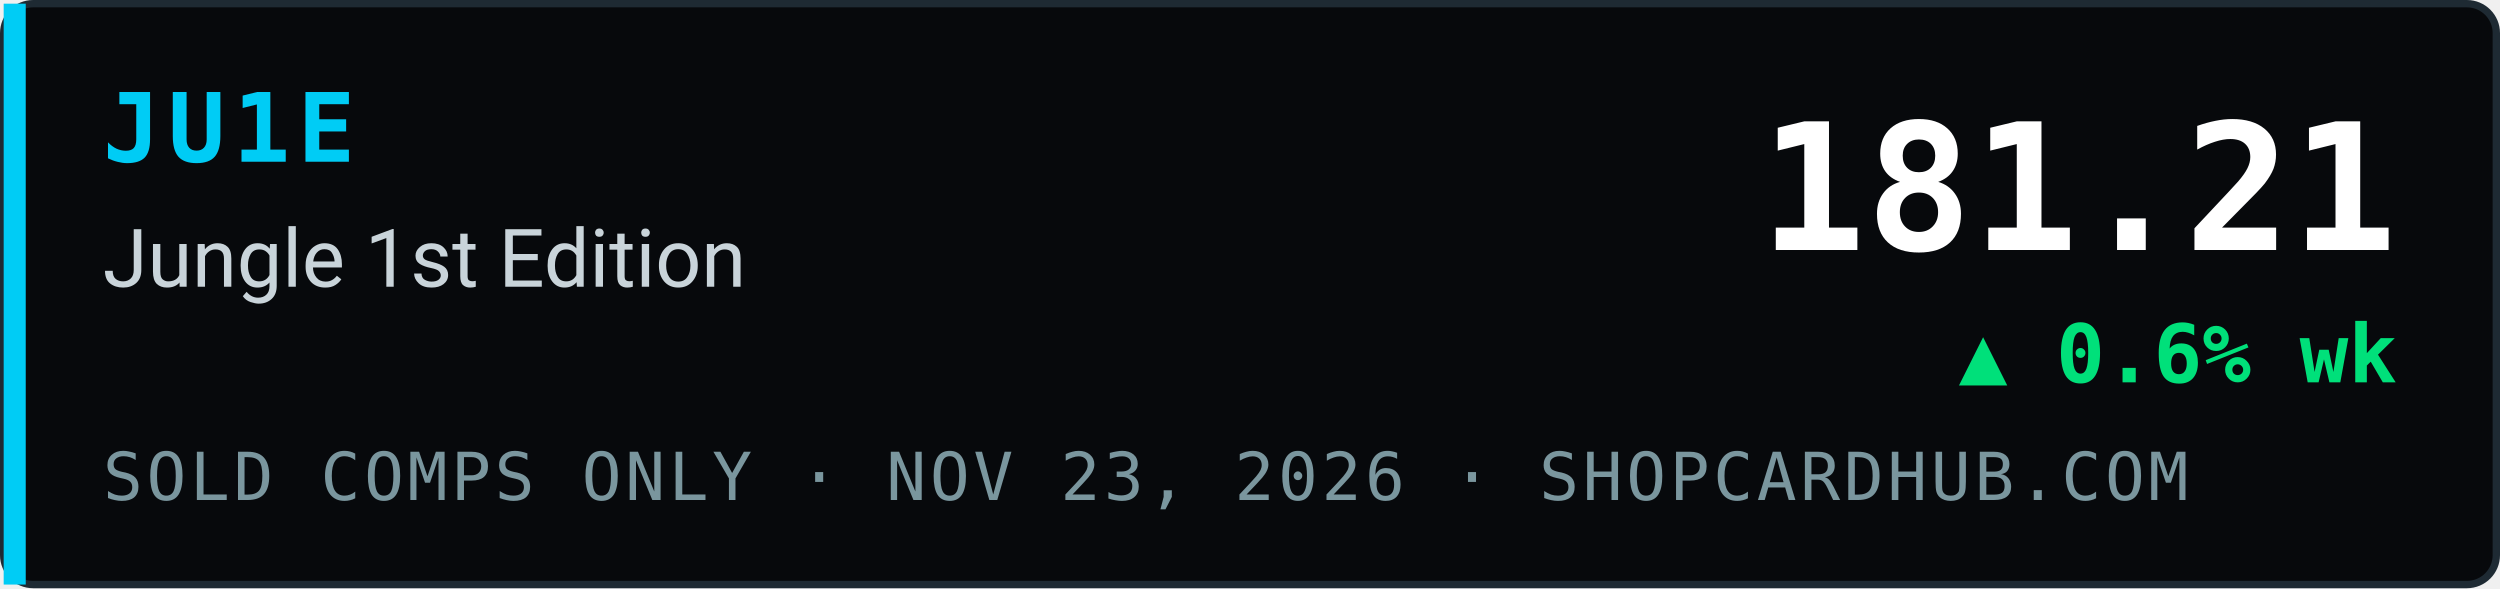
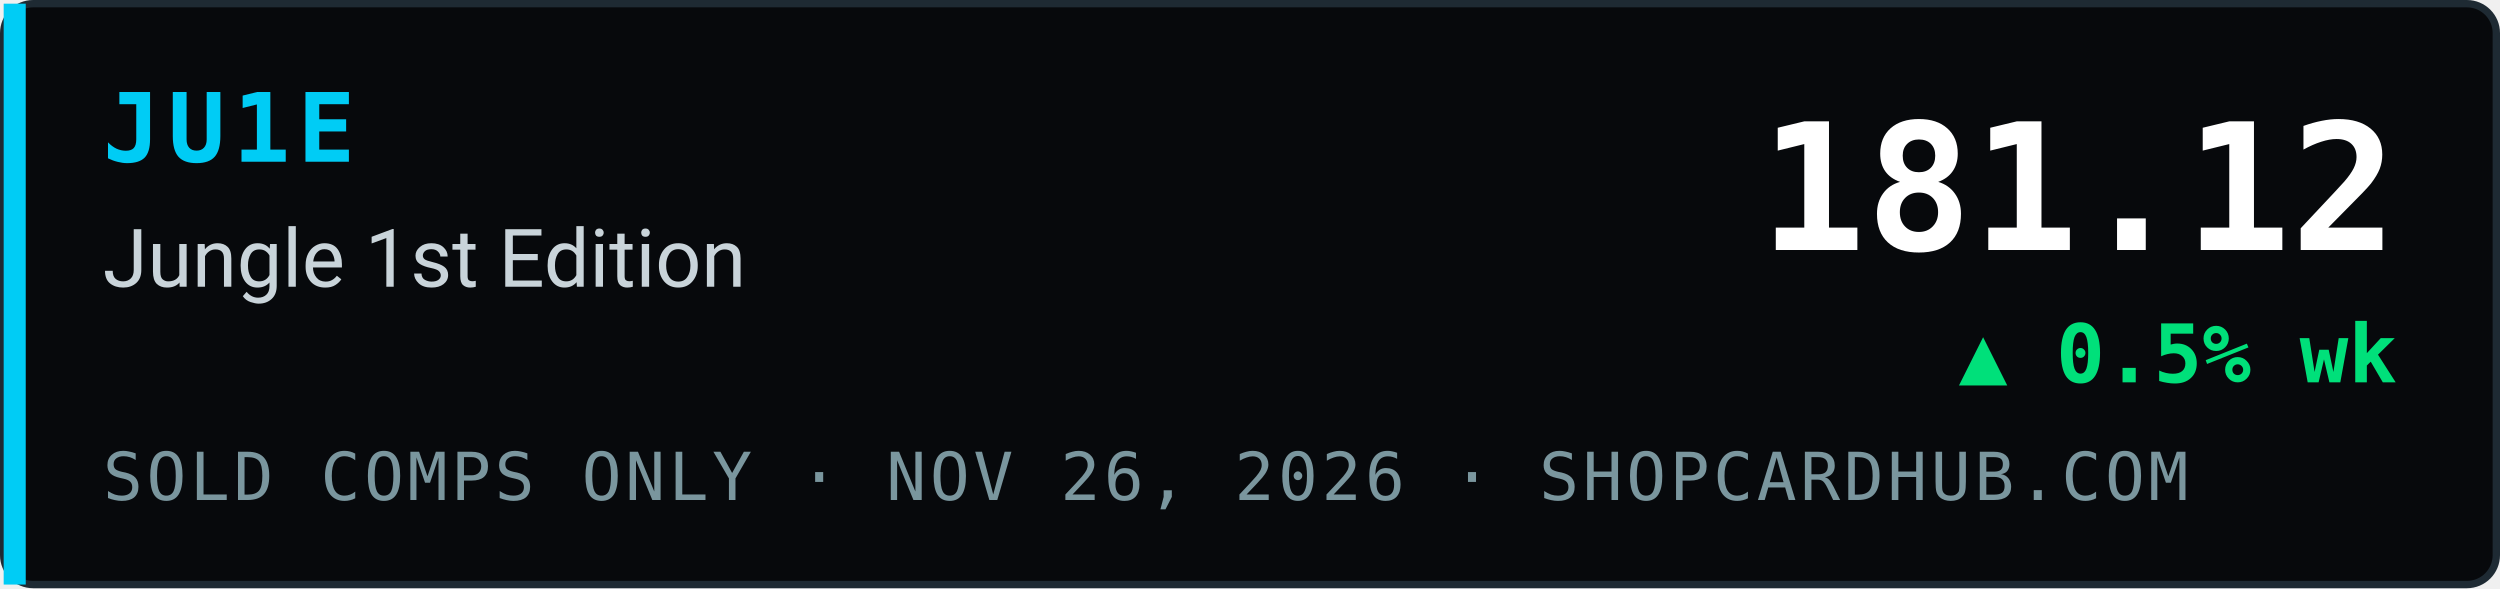
- <svg xmlns="http://www.w3.org/2000/svg" width="340" height="80" viewBox="0 0 340 80" role="img" aria-label="JU1E Jungle 1st Edition index 181.21, ▲ 0.6% wk, sold comps only, ShopCardHub">
+ <svg xmlns="http://www.w3.org/2000/svg" width="340" height="80" viewBox="0 0 340 80" role="img" aria-label="JU1E Jungle 1st Edition index 181.12, ▲ 0.5% wk, sold comps only, ShopCardHub">
  <rect x="0.5" y="0.5" width="339" height="79" rx="4" fill="#07090c" stroke="#1e2a33" />
  <rect x="0.5" y="0.5" width="3" height="79" fill="#00ccf5" />
  <text x="14" y="22" font-family="ui-monospace,SFMono-Regular,Menlo,Consolas,monospace" font-size="13" font-weight="700" fill="#00ccf5" letter-spacing="1">JU1E</text>
  <text x="14" y="39" font-family="system-ui,-apple-system,Segoe UI,Roboto,Helvetica,Arial,sans-serif" font-size="11" fill="#c9d4da">Jungle 1st Edition</text>
-   <text x="14" y="68" font-family="ui-monospace,SFMono-Regular,Menlo,Consolas,monospace" font-size="9" fill="#7a969e" letter-spacing="0.5">SOLD COMPS ONLY · NOV 23, 2026 · SHOPCARDHUB.COM</text>
-   <text x="326" y="34" text-anchor="end" font-family="ui-monospace,SFMono-Regular,Menlo,Consolas,monospace" font-size="24" font-weight="700" fill="#ffffff">181.21</text>
-   <text x="326" y="52" text-anchor="end" font-family="ui-monospace,SFMono-Regular,Menlo,Consolas,monospace" font-size="11" font-weight="700" fill="#00e07a">▲ 0.6% wk</text>
+   <text x="14" y="68" font-family="ui-monospace,SFMono-Regular,Menlo,Consolas,monospace" font-size="9" fill="#7a969e" letter-spacing="0.5">SOLD COMPS ONLY · NOV 26, 2026 · SHOPCARDHUB.COM</text>
+   <text x="326" y="34" text-anchor="end" font-family="ui-monospace,SFMono-Regular,Menlo,Consolas,monospace" font-size="24" font-weight="700" fill="#ffffff">181.12</text>
+   <text x="326" y="52" text-anchor="end" font-family="ui-monospace,SFMono-Regular,Menlo,Consolas,monospace" font-size="11" font-weight="700" fill="#00e07a">▲ 0.5% wk</text>
</svg>
